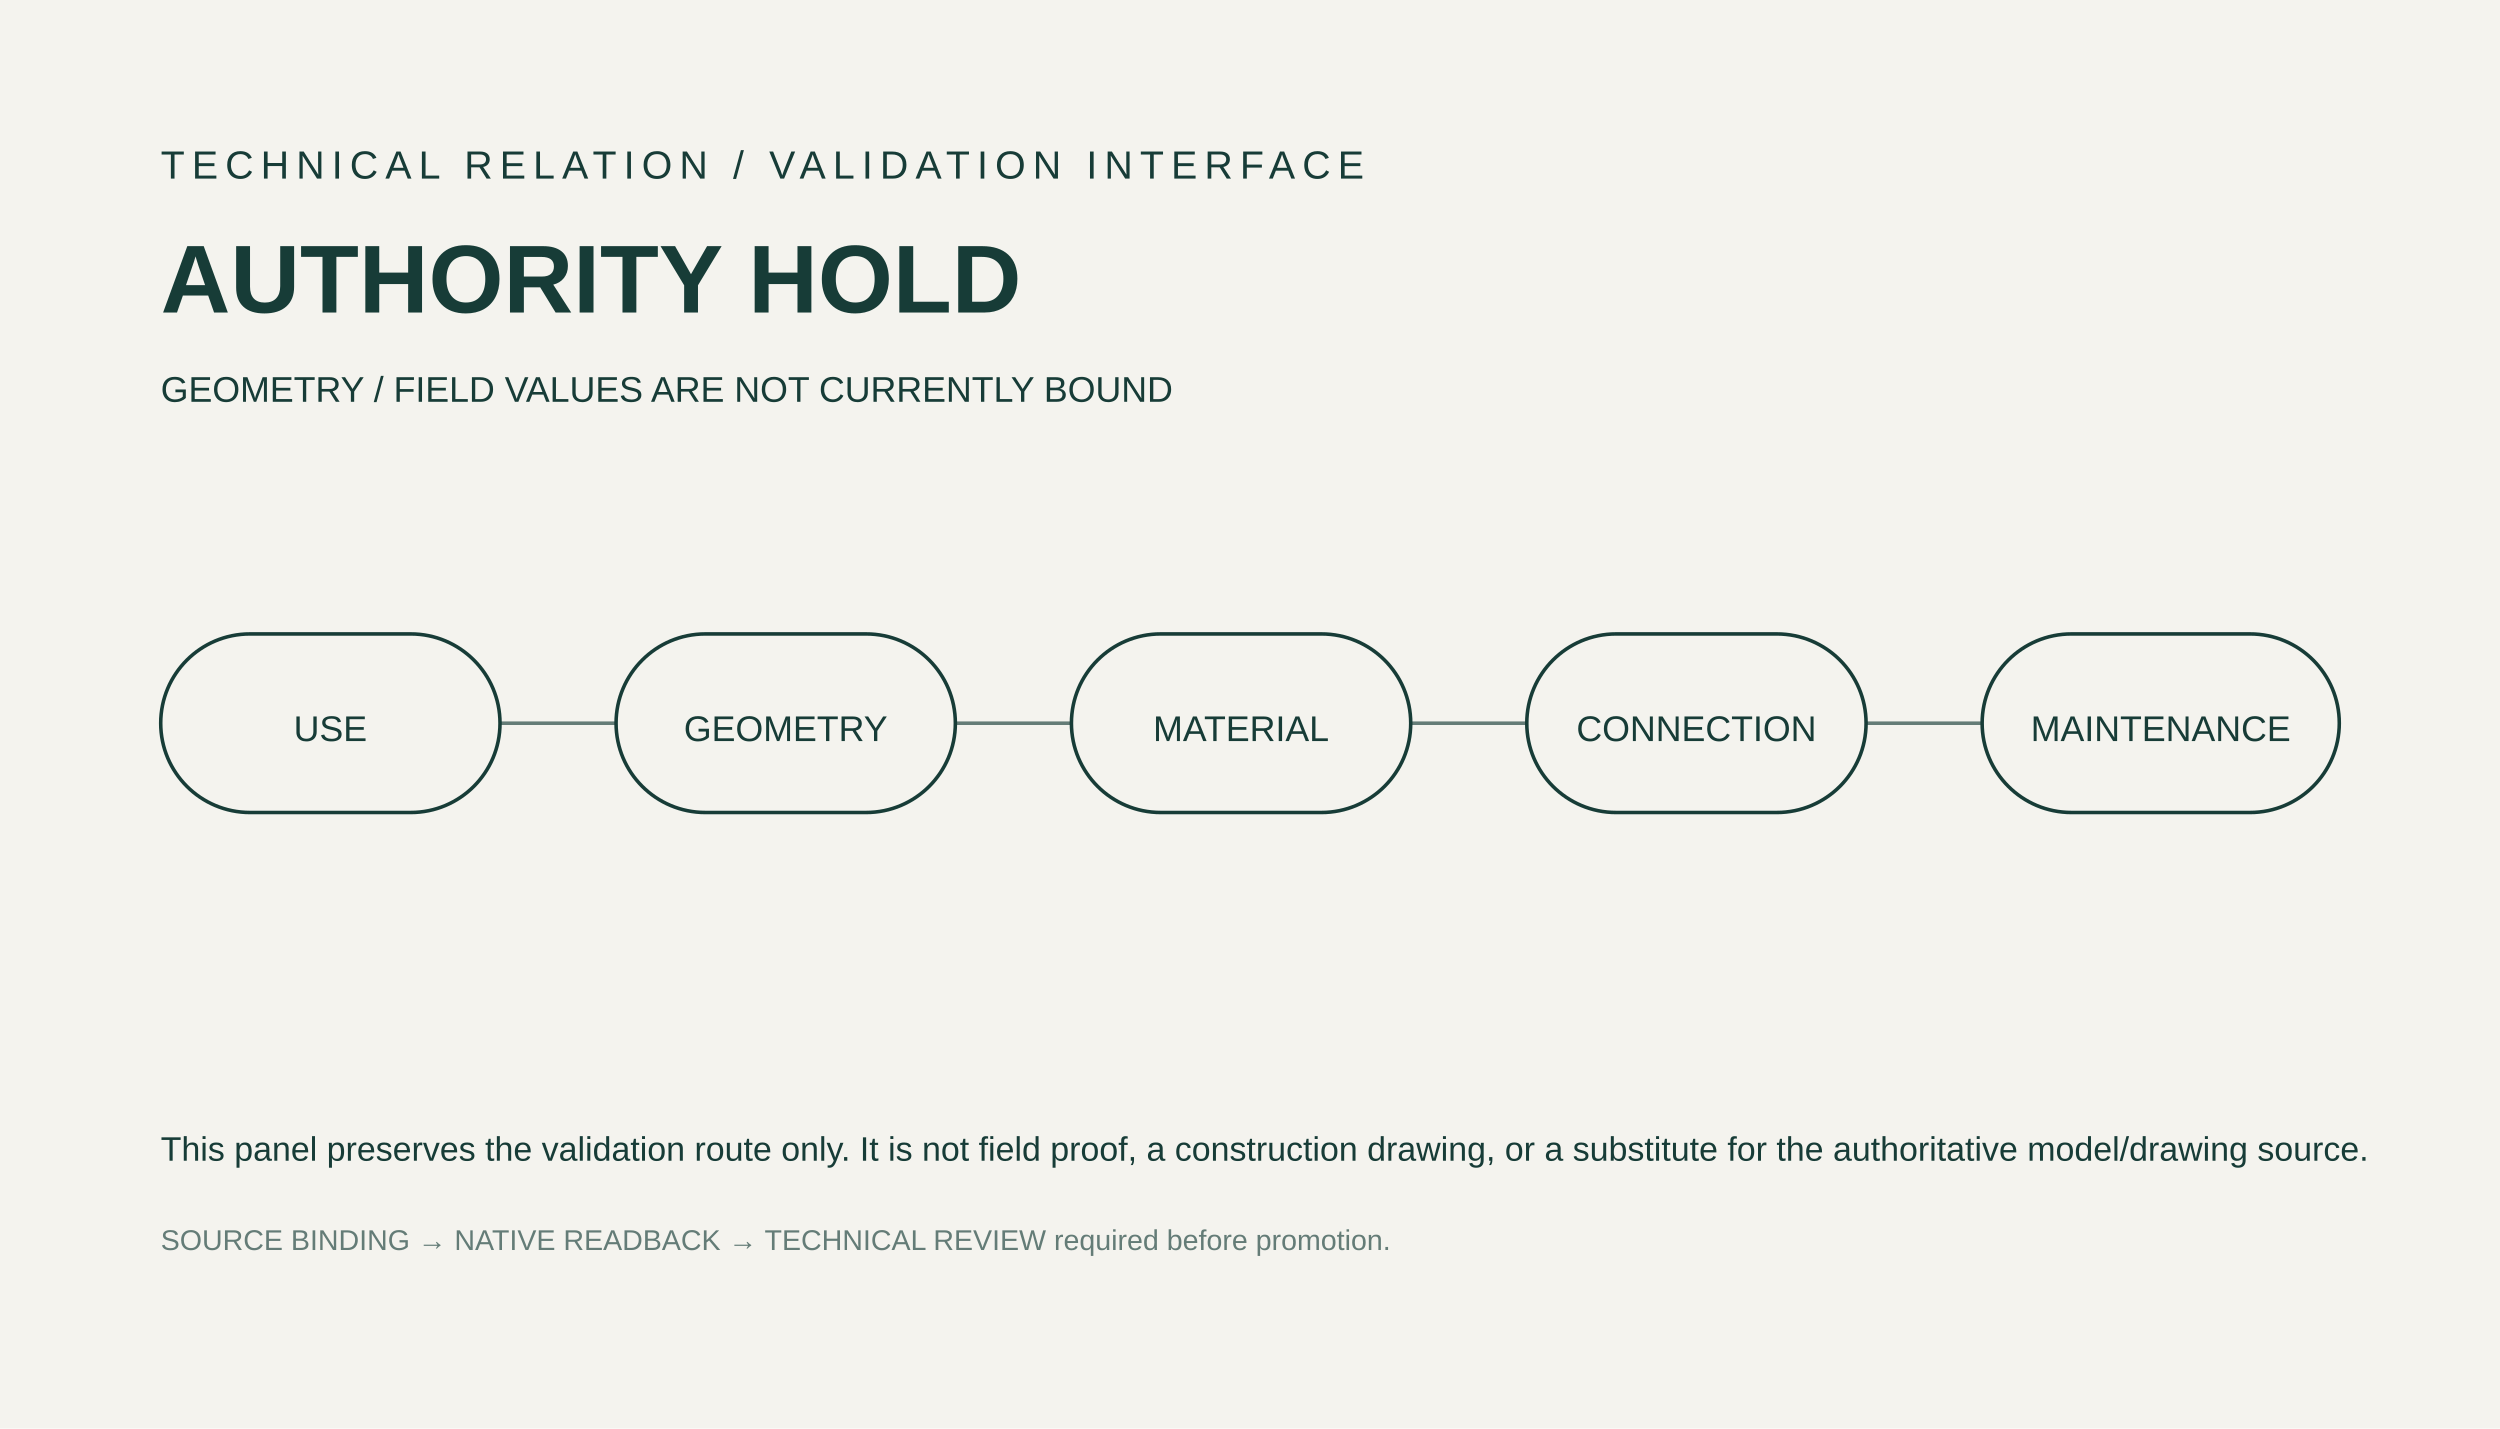
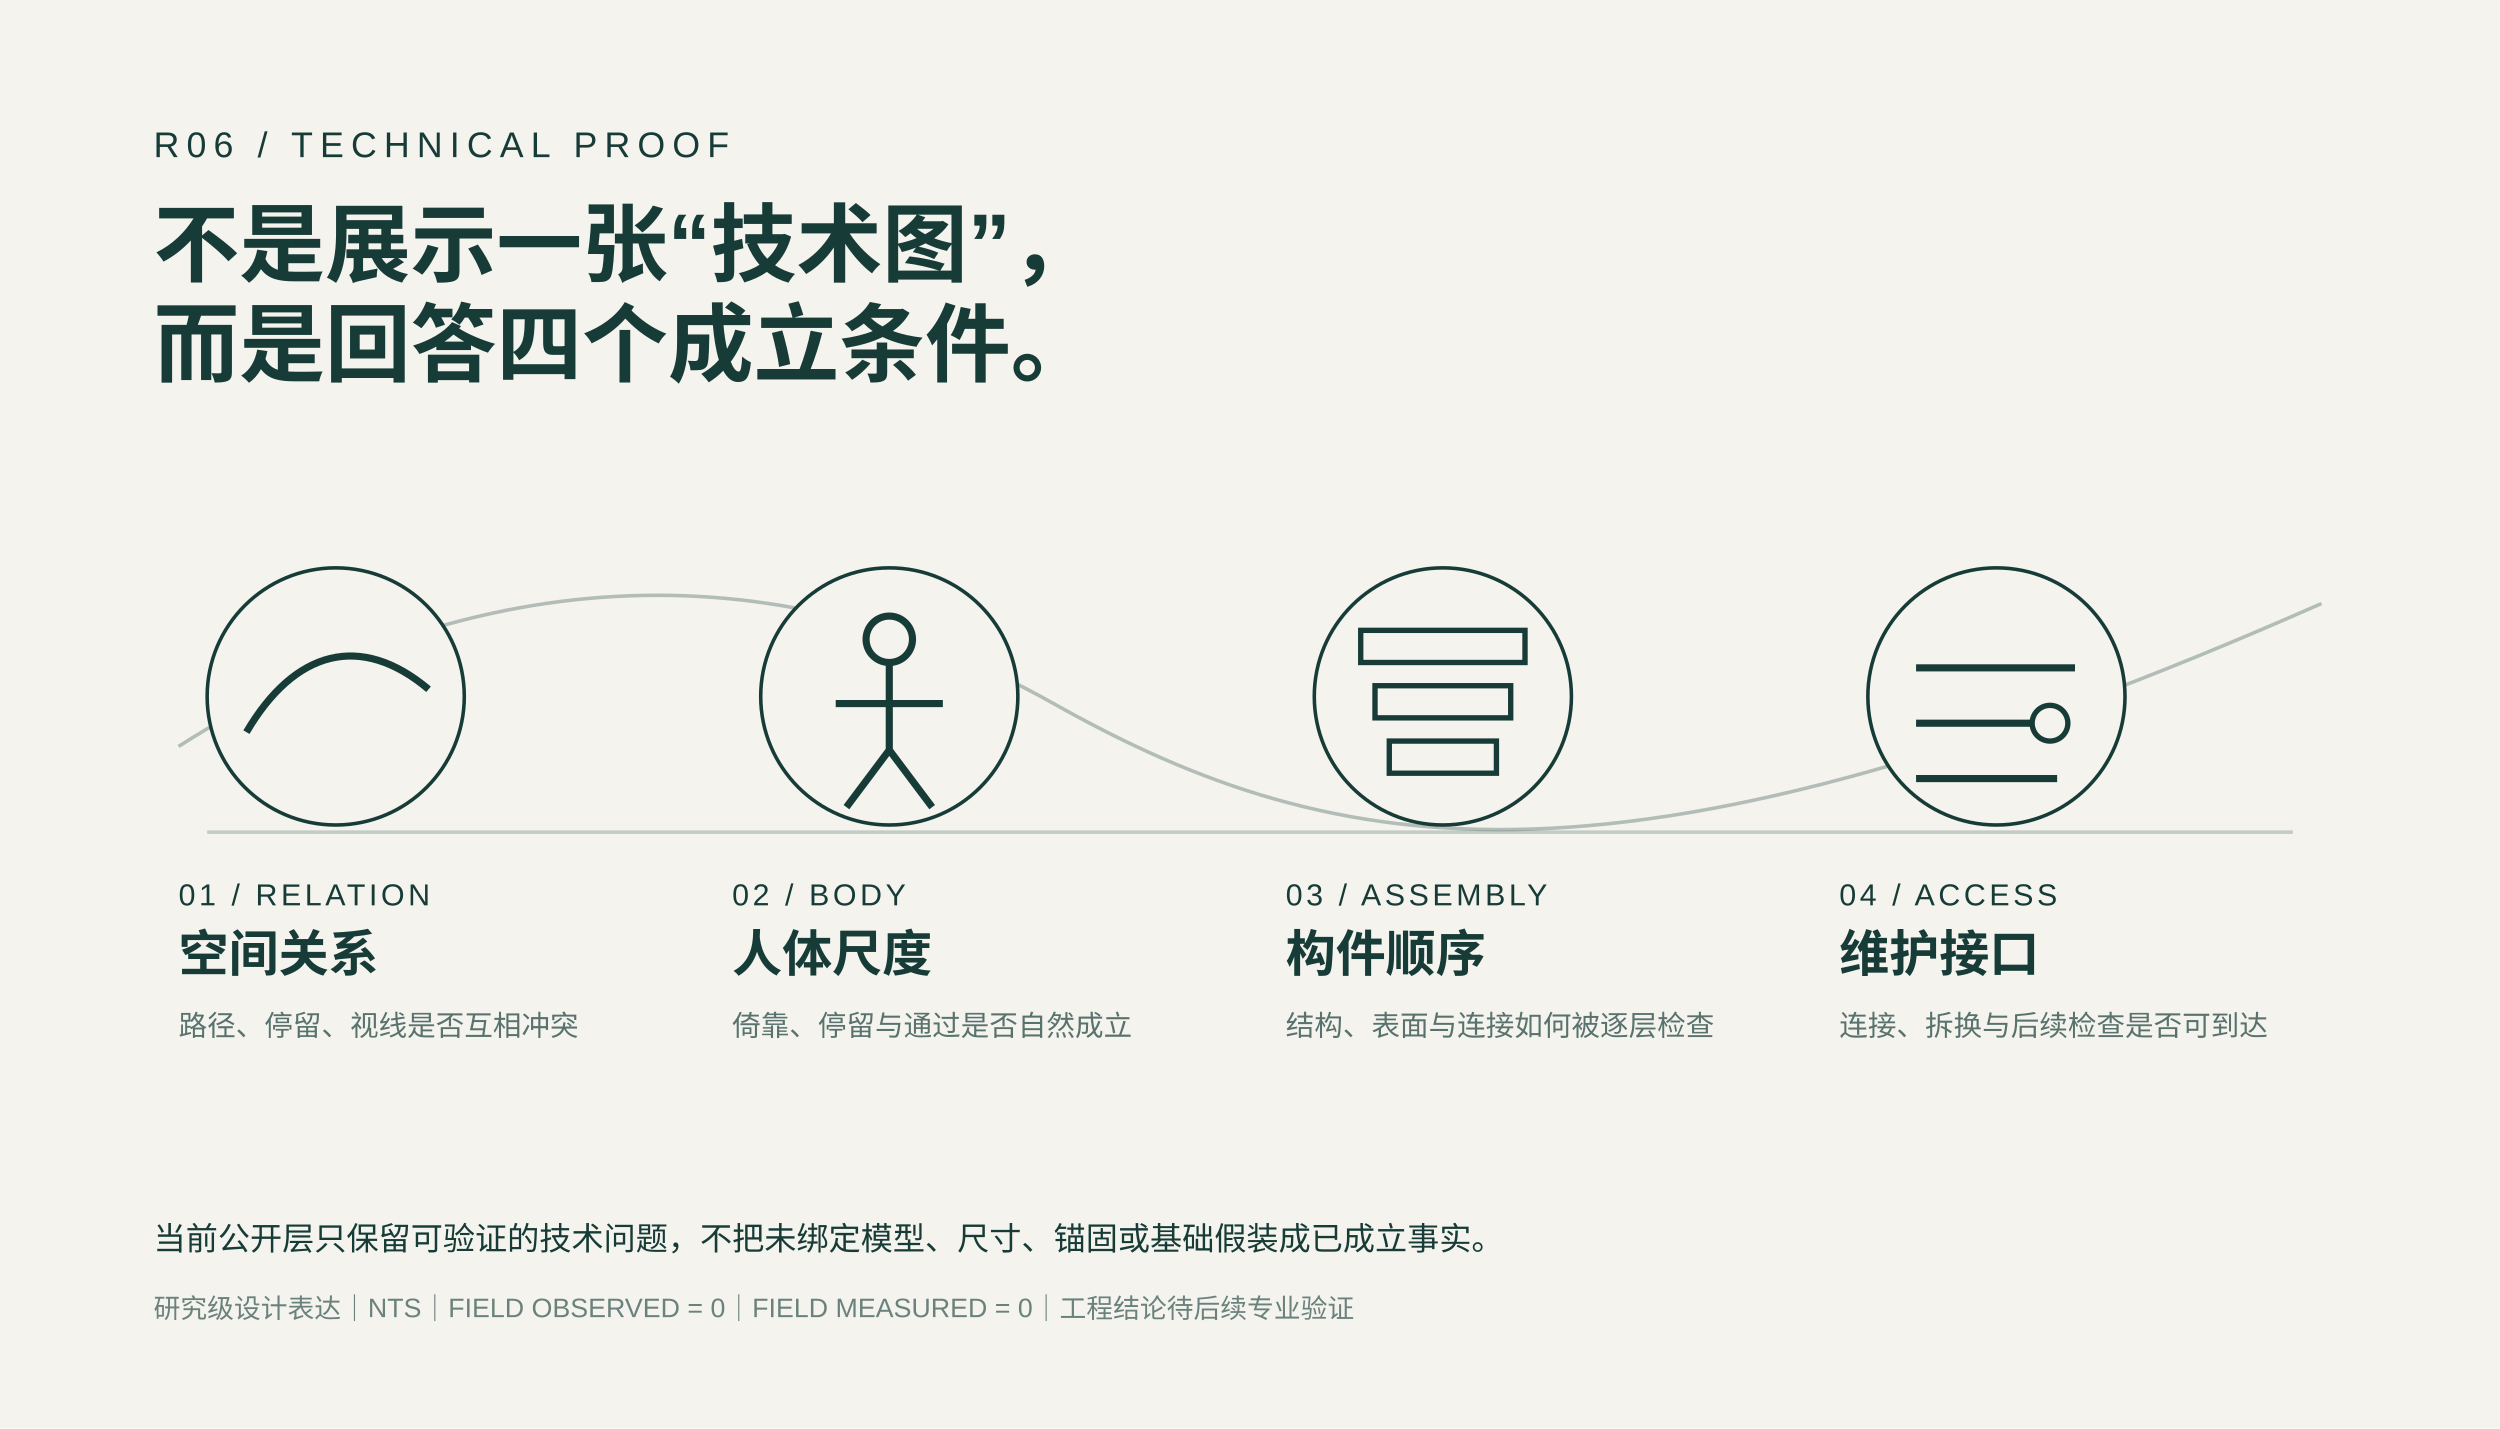
<svg xmlns="http://www.w3.org/2000/svg" viewBox="0 0 1400 800" role="img" aria-labelledby="title desc">
  <rect width="1400" height="800" fill="#f4f3ee" />
-   <g font-family="Arial,Helvetica,sans-serif" fill="#173c37">
-     <text x="90" y="100" font-size="22" letter-spacing="4">TECHNICAL RELATION / VALIDATION INTERFACE</text>
-     <text x="90" y="175" font-size="54" font-weight="700">AUTHORITY HOLD</text>
-     <text x="90" y="225" font-size="20">GEOMETRY / FIELD VALUES ARE NOT CURRENTLY BOUND</text>
+   <g fill="#173c37" font-family="Arial,'Noto Sans CJK SC','Microsoft YaHei',sans-serif">
+     <text x="86" y="88" font-size="20" letter-spacing="4">R06 / TECHNICAL PROOF</text>
+     <text x="86" y="154" font-size="48" font-weight="700">不是展示一张“技术图”，</text>
+     <text x="86" y="210" font-size="48" font-weight="700">而是回答四个成立条件。</text>
  </g>
-   <g font-family="Arial,Helvetica,sans-serif" font-size="20" fill="#173c37" text-anchor="middle">
-     <rect x="90" y="355" width="190" height="100" rx="50" fill="none" stroke="#173c37" stroke-width="2" />
-     <text x="185" y="415">USE</text>
-     <rect x="345" y="355" width="190" height="100" rx="50" fill="none" stroke="#173c37" stroke-width="2" />
-     <text x="440" y="415">GEOMETRY</text>
-     <rect x="600" y="355" width="190" height="100" rx="50" fill="none" stroke="#173c37" stroke-width="2" />
-     <text x="695" y="415">MATERIAL</text>
-     <rect x="855" y="355" width="190" height="100" rx="50" fill="none" stroke="#173c37" stroke-width="2" />
-     <text x="950" y="415">CONNECTION</text>
-     <rect x="1110" y="355" width="200" height="100" rx="50" fill="none" stroke="#173c37" stroke-width="2" />
-     <text x="1210" y="415">MAINTENANCE</text>
+   <g fill="none" stroke="#173c37" stroke-width="2">
+     <path d="M100 418 C260 316 430 304 590 394 S910 510 1300 338" opacity=".3" />
+     <path d="M116 466 H1284" opacity=".22" />
  </g>
-   <g stroke="#173c37" stroke-width="2" fill="none" opacity=".65">
-     <path d="M280 405H345M535 405H600M790 405H855M1045 405H1110" />
+   <g font-family="Arial,'Noto Sans CJK SC','Microsoft YaHei',sans-serif" fill="#173c37">
+     <g transform="translate(100 302)">
+       <circle cx="88" cy="88" r="72" fill="#f4f3ee" stroke="#173c37" stroke-width="2" />
+       <path d="M38 108 C65 62 102 52 140 84" fill="none" stroke="#173c37" stroke-width="4" />
+       <text x="0" y="205" font-size="17" letter-spacing="2">01 / RELATION</text>
+       <text x="0" y="242" font-size="28" font-weight="700">空间关系</text>
+       <text x="0" y="278" font-size="16" opacity=".7">路径、停留、视线是否互相冲突</text>
+     </g>
+     <g transform="translate(410 302)">
+       <circle cx="88" cy="88" r="72" fill="#f4f3ee" stroke="#173c37" stroke-width="2" />
+       <circle cx="88" cy="56" r="13" fill="none" stroke="#173c37" stroke-width="4" />
+       <path d="M88 70 V118 M58 92 H118 M88 118 L64 150 M88 118 L112 150" fill="none" stroke="#173c37" stroke-width="4" />
+       <text x="0" y="205" font-size="17" letter-spacing="2">02 / BODY</text>
+       <text x="0" y="242" font-size="28" font-weight="700">人体尺度</text>
+       <text x="0" y="278" font-size="16" opacity=".7">倚靠、停留与通过是否自然成立</text>
+     </g>
+     <g transform="translate(720 302)">
+       <circle cx="88" cy="88" r="72" fill="#f4f3ee" stroke="#173c37" stroke-width="2" />
+       <rect x="42" y="51" width="92" height="18" fill="none" stroke="#173c37" stroke-width="3" />
+       <rect x="50" y="82" width="76" height="18" fill="none" stroke="#173c37" stroke-width="3" />
+       <rect x="58" y="113" width="60" height="18" fill="none" stroke="#173c37" stroke-width="3" />
+       <text x="0" y="205" font-size="17" letter-spacing="2">03 / ASSEMBLY</text>
+       <text x="0" y="242" font-size="28" font-weight="700">构件顺序</text>
+       <text x="0" y="278" font-size="16" opacity=".7">结构、表面与连接如何被逐层检查</text>
+     </g>
+     <g transform="translate(1030 302)">
+       <circle cx="88" cy="88" r="72" fill="#f4f3ee" stroke="#173c37" stroke-width="2" />
+       <path d="M43 72 H132 M43 103 H108 M43 134 H122" fill="none" stroke="#173c37" stroke-width="4" />
+       <circle cx="118" cy="103" r="10" fill="#f4f3ee" stroke="#173c37" stroke-width="3" />
+       <text x="0" y="205" font-size="17" letter-spacing="2">04 / ACCESS</text>
+       <text x="0" y="242" font-size="28" font-weight="700">维护接口</text>
+       <text x="0" y="278" font-size="16" opacity=".7">连接、拆换与后续检查是否可到达</text>
+     </g>
  </g>
-   <g font-family="Arial,Helvetica,sans-serif" fill="#173c37">
-     <text x="90" y="650" font-size="19">This panel preserves the validation route only. It is not field proof, a construction drawing, or a substitute for the authoritative model/drawing source.</text>
-     <text x="90" y="700" font-size="16" opacity=".65">SOURCE BINDING → NATIVE READBACK → TECHNICAL REVIEW required before promotion.</text>
+   <g font-family="Arial,'Noto Sans CJK SC','Microsoft YaHei',sans-serif" fill="#173c37">
+     <text x="86" y="700" font-size="18">当前公开层只保留可验证的技术问题，不把未绑定模型、尺寸、锚固或基础假装成已成立事实。</text>
+     <text x="86" y="738" font-size="15" opacity=".62">研究级设计表达｜NTS｜FIELD OBSERVED = 0｜FIELD MEASURED = 0｜工程结论待后续专业验证</text>
  </g>
</svg>
